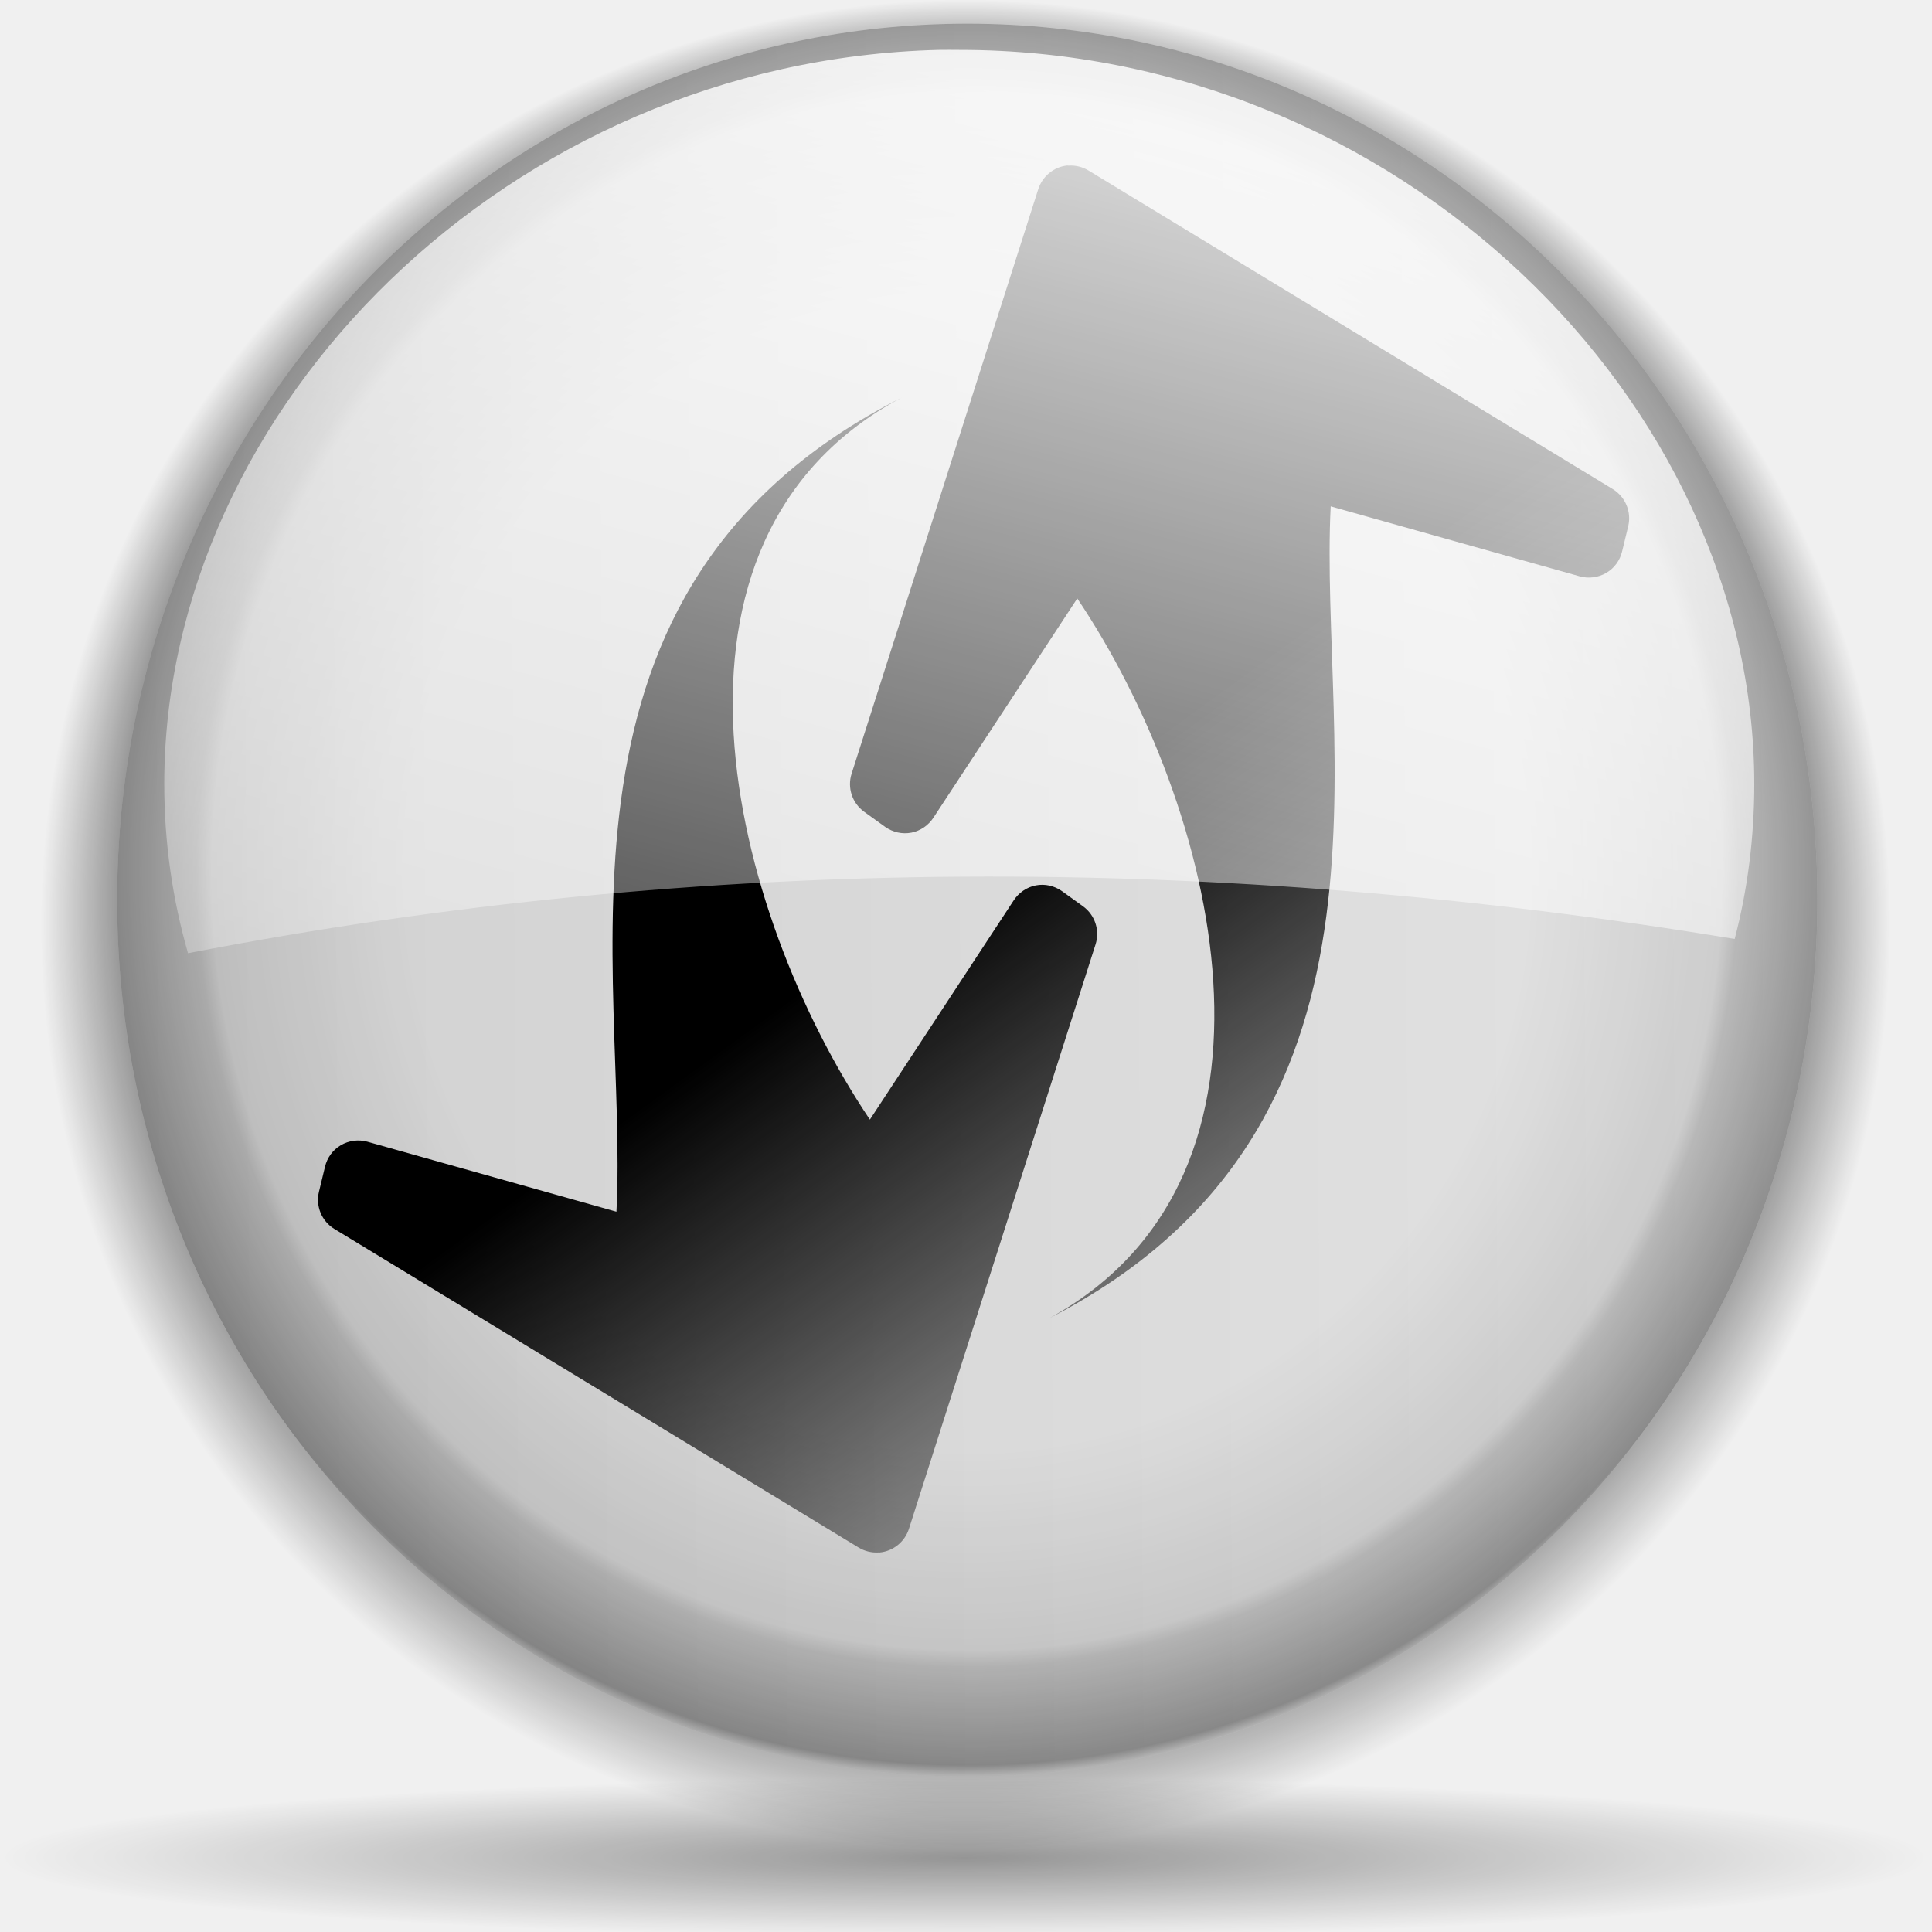
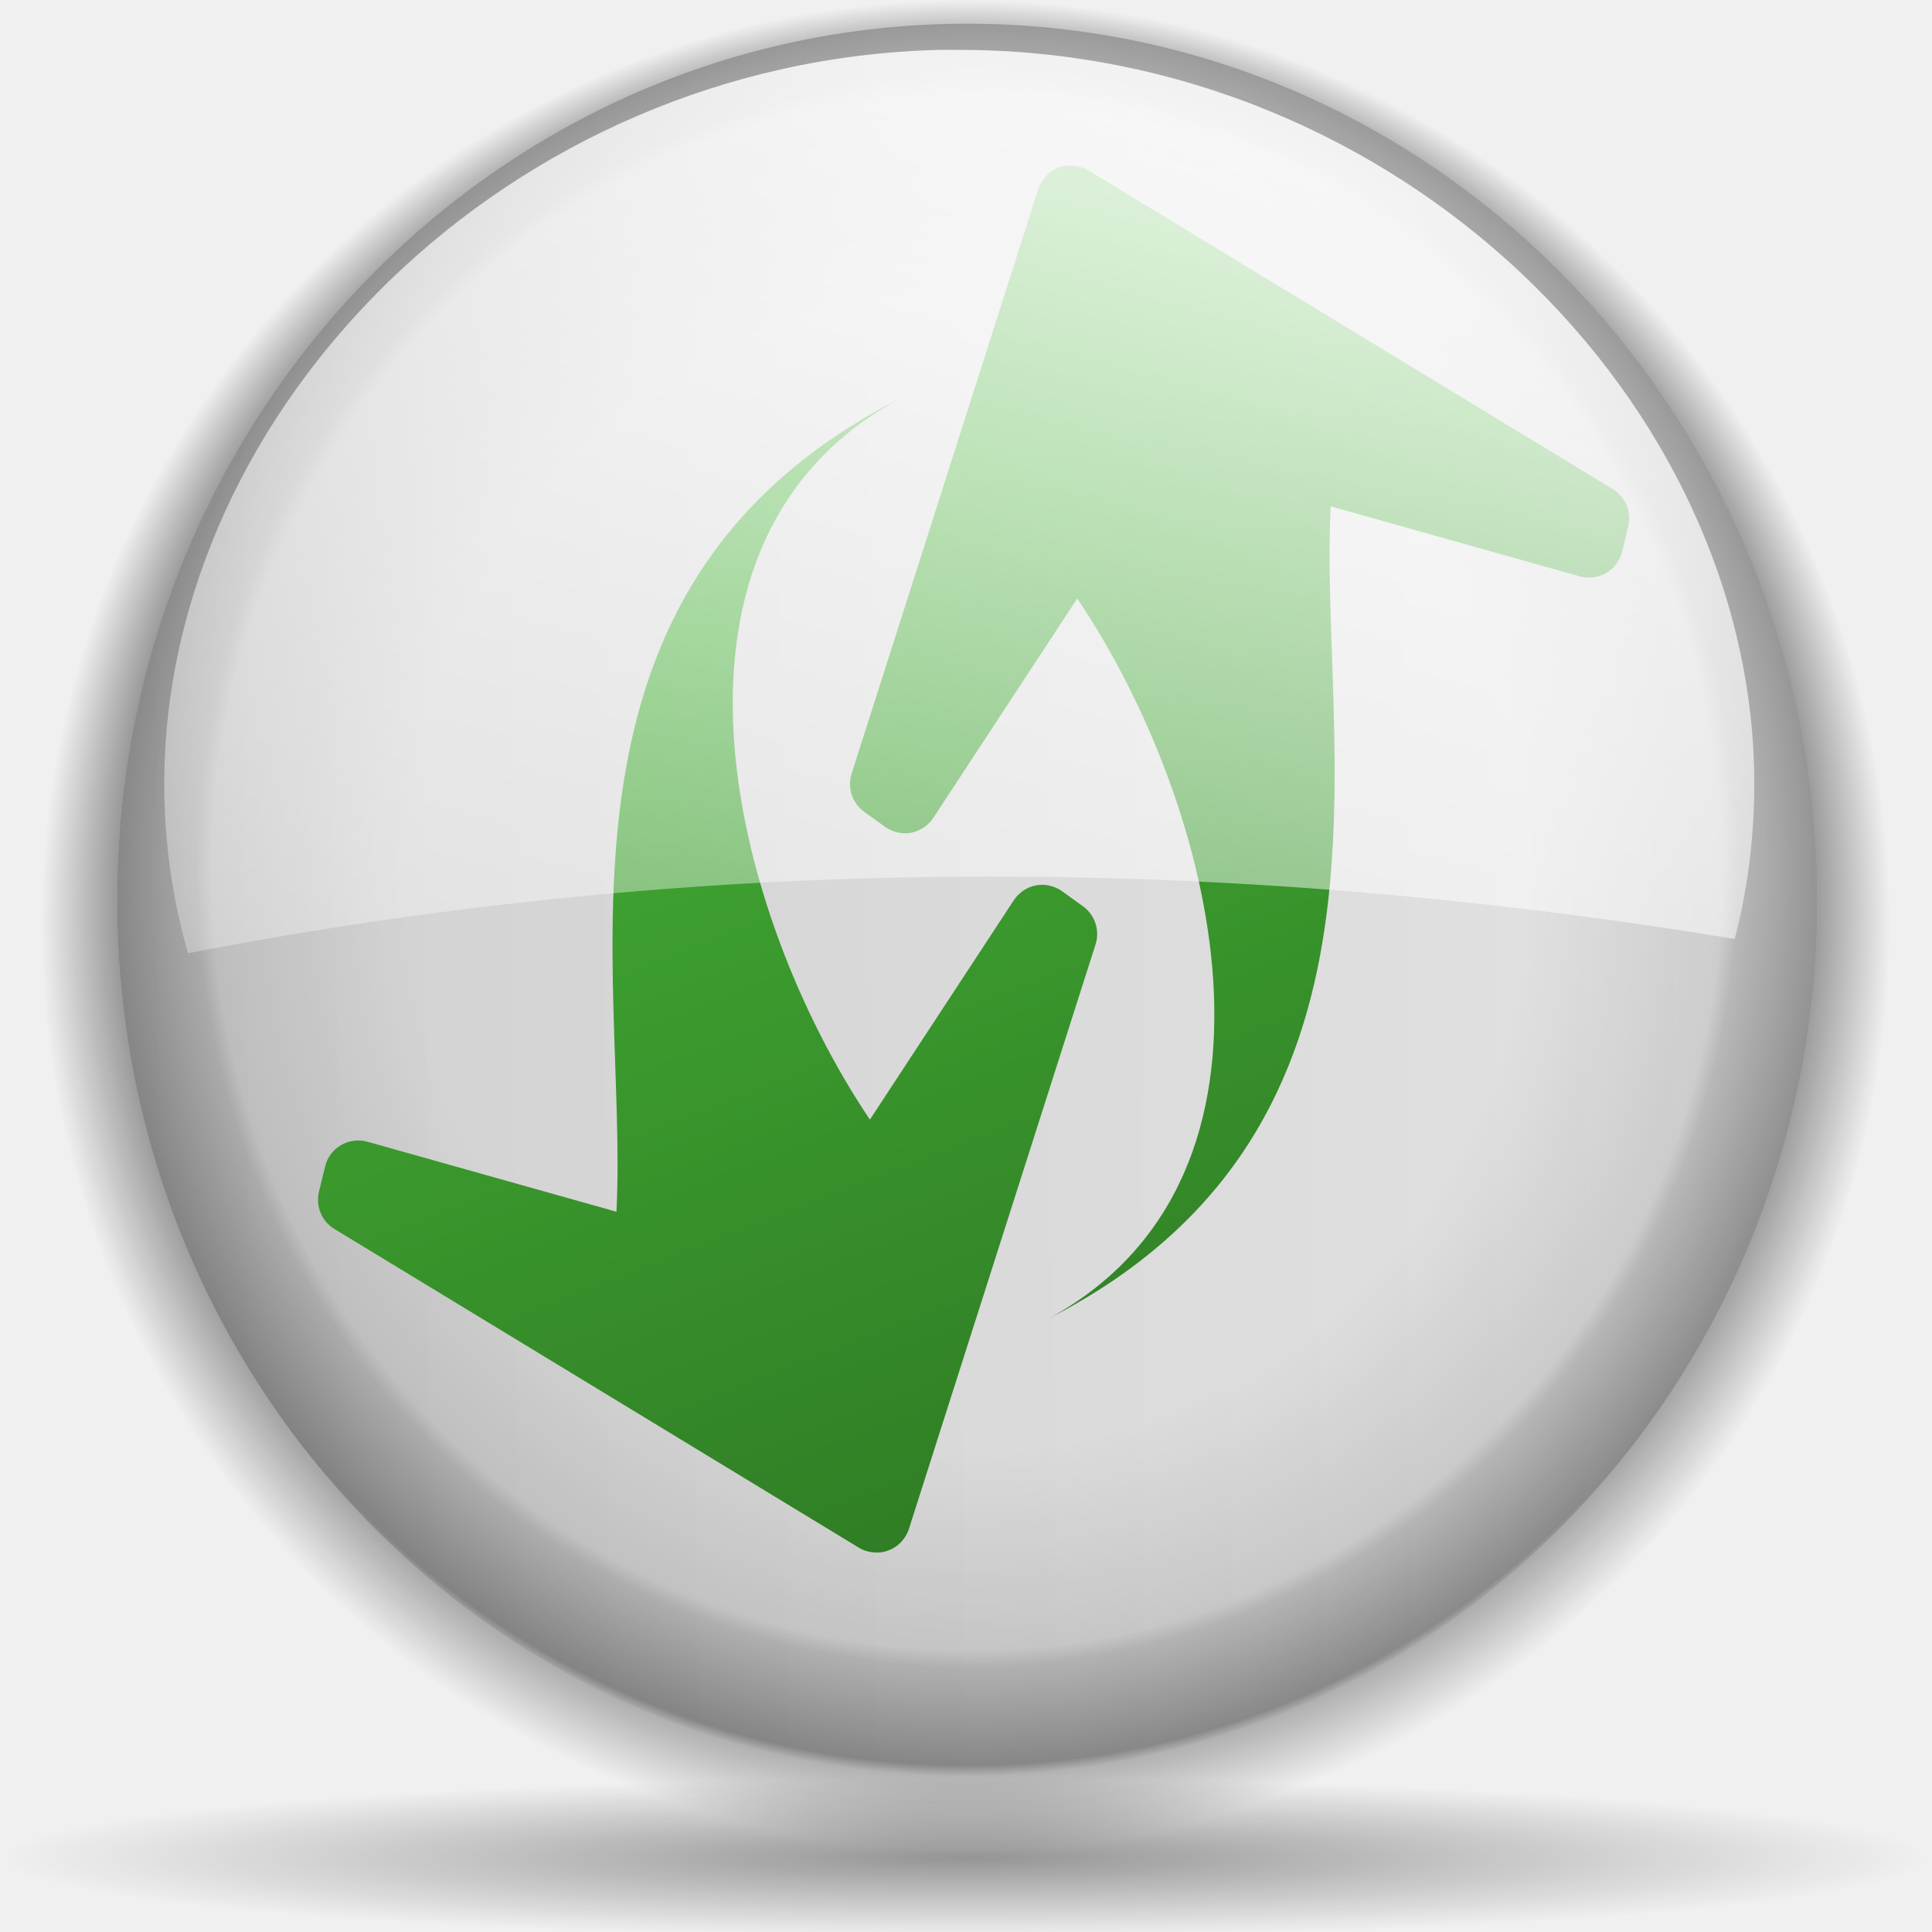
<svg xmlns="http://www.w3.org/2000/svg" xmlns:xlink="http://www.w3.org/1999/xlink" width="128" height="128" id="svg1307" version="1.0">
  <defs id="defs1309">
-     <linearGradient id="linearGradient2536">
-       <stop style="stop-color:#000000;stop-opacity:1;" offset="0" id="stop2538" />
-       <stop style="stop-color:#000000;stop-opacity:0;" offset="1" id="stop2540" />
-     </linearGradient>
    <linearGradient id="linearGradient2389">
      <stop style="stop-color:#000000;stop-opacity:0;" offset="0" id="stop2391" />
      <stop id="stop2393" offset="0.438" style="stop-color:#000000;stop-opacity:0;" />
      <stop style="stop-color:#000000;stop-opacity:0;" offset="0.566" id="stop2395" />
      <stop id="stop2423" offset="0.762" style="stop-color:#000000;stop-opacity:0.247;" />
      <stop id="stop2421" offset="0.779" style="stop-color:#000000;stop-opacity:0.498;" />
      <stop style="stop-color:#000000;stop-opacity:1;" offset="0.875" id="stop2397" />
      <stop id="stop2411" offset="0.885" style="stop-color:#000000;stop-opacity:0.498;" />
      <stop id="stop2399" offset="1" style="stop-color:#000000;stop-opacity:0;" />
    </linearGradient>
    <linearGradient id="linearGradient2362">
      <stop style="stop-color:#ffffff;stop-opacity:1;" offset="0" id="stop2364" />
      <stop style="stop-color:#ffffff;stop-opacity:0;" offset="1" id="stop2366" />
    </linearGradient>
    <linearGradient id="linearGradient2321">
      <stop style="stop-color:#c3c3c3;stop-opacity:1;" offset="0" id="stop2323" />
      <stop style="stop-color:#ffffff;stop-opacity:1;" offset="1" id="stop2325" />
    </linearGradient>
    <linearGradient id="linearGradient2287">
      <stop id="stop2299" offset="0" style="stop-color:#000000;stop-opacity:0;" />
      <stop style="stop-color:#000000;stop-opacity:0;" offset="0.438" id="stop2307" />
      <stop id="stop2309" offset="0.582" style="stop-color:#000000;stop-opacity:0;" />
      <stop style="stop-color:#000000;stop-opacity:0.498;" offset="0.764" id="stop2419" />
      <stop id="stop2303" offset="0.875" style="stop-color:#000000;stop-opacity:1;" />
      <stop style="stop-color:#000000;stop-opacity:0.498;" offset="0.918" id="stop2413" />
      <stop id="stop2417" offset="0.96" style="stop-color:#000000;stop-opacity:0;" />
      <stop style="stop-color:#000000;stop-opacity:0;" offset="1" id="stop2291" />
    </linearGradient>
    <linearGradient id="linearGradient3291">
      <stop style="stop-color:#000000;stop-opacity:1;" offset="0" id="stop3293" />
      <stop style="stop-color:#000000;stop-opacity:0;" offset="1" id="stop3295" />
    </linearGradient>
    <radialGradient xlink:href="#linearGradient3291" id="radialGradient3297" cx="63.912" cy="115.709" fx="63.912" fy="115.709" r="63.912" gradientTransform="matrix(1,0,0,0.197802,0,92.82166)" gradientUnits="userSpaceOnUse" />
    <radialGradient xlink:href="#linearGradient2287" id="radialGradient2297" cx="95.796" cy="56.932" fx="95.991" fy="39.603" r="47.119" gradientUnits="userSpaceOnUse" />
    <linearGradient xlink:href="#linearGradient2321" id="linearGradient2327" x1="-42.789" y1="82.914" x2="229.177" y2="81.155" gradientUnits="userSpaceOnUse" />
    <radialGradient xlink:href="#linearGradient2389" id="radialGradient2340" cx="59.386" cy="52.047" fx="59.386" fy="52.047" r="43.225" gradientTransform="matrix(1.165294,-9.905815e-18,-1.210432e-17,1.180294,-9.816118,-9.597466)" gradientUnits="userSpaceOnUse" />
    <linearGradient xlink:href="#linearGradient2362" id="linearGradient2401" gradientUnits="userSpaceOnUse" gradientTransform="matrix(1.258277,0,0,1.258277,-15.81564,-12.46133)" x1="74.515" y1="17.232" x2="52.588" y2="99.065" />
    <linearGradient id="linearGradient2376">
      <stop id="stop2378" offset="0" style="stop-color:#ffffff;stop-opacity:1;" />
      <stop id="stop2380" offset="1" style="stop-color:#ffffff;stop-opacity:0;" />
    </linearGradient>
    <linearGradient xlink:href="#linearGradient2376" id="linearGradient2616" gradientUnits="userSpaceOnUse" gradientTransform="translate(57.89265,-109.1629)" x1="25.975" y1="23.302" x2="22.947" y2="34.604" />
-     <linearGradient xlink:href="#linearGradient2536" id="linearGradient2542" x1="-57.841" y1="-53.989" x2="-9.618" y2="8.481" gradientUnits="userSpaceOnUse" gradientTransform="matrix(0.696841,2.08441e-2,-2.08441e-2,0.696841,100.9185,98.22623)" />
+     <linearGradient xlink:href="#linearGradient2403" id="linearGradient2542" x1="-15.059" y1="33.517" x2="-67.532" y2="-90.199" gradientUnits="userSpaceOnUse" gradientTransform="matrix(0.696841,2.08441e-2,-2.08441e-2,0.696841,100.9185,98.22623)" />
+     <linearGradient gradientTransform="matrix(1.065955,0,0,1.065955,-4.218613,-1.697485)" gradientUnits="userSpaceOnUse" y2="22.203" x2="33.355" y1="99.59" x1="97.125" id="linearGradient2409" xlink:href="#linearGradient2403" />
+     <linearGradient id="linearGradient2403">
+       <stop id="stop2405" offset="0" style="stop-color:#28691f;stop-opacity:1;" />
+       <stop id="stop2407" offset="1" style="stop-color:#42ad33;stop-opacity:1;" />
+     </linearGradient>
+     <radialGradient xlink:href="#linearGradient2287" id="radialGradient1603" gradientUnits="userSpaceOnUse" cx="95.796" cy="56.932" fx="95.991" fy="39.603" r="47.119" />
+     <radialGradient xlink:href="#linearGradient3291" id="radialGradient1605" gradientUnits="userSpaceOnUse" gradientTransform="matrix(1,0,0,0.197802,0,92.82166)" cx="63.912" cy="115.709" fx="63.912" fy="115.709" r="63.912" />
+     <linearGradient xlink:href="#linearGradient2321" id="linearGradient1607" gradientUnits="userSpaceOnUse" x1="-42.789" y1="82.914" x2="229.177" y2="81.155" />
+     <radialGradient xlink:href="#linearGradient2389" id="radialGradient1609" gradientUnits="userSpaceOnUse" gradientTransform="matrix(1.165294,-9.905815e-18,-1.210432e-17,1.180294,-9.816118,-9.597466)" cx="59.386" cy="52.047" fx="59.386" fy="52.047" r="43.225" />
+     <linearGradient xlink:href="#linearGradient2362" id="linearGradient1611" gradientUnits="userSpaceOnUse" gradientTransform="matrix(1.258277,0,0,1.258277,-15.81564,-12.46133)" x1="74.515" y1="17.232" x2="52.588" y2="99.065" />
  </defs>
  <g id="layer1">
    <path style="opacity:0.389;fill:url(#radialGradient2297);fill-opacity:1;fill-rule:nonzero;stroke:none;stroke-width:0.712;stroke-linecap:square;stroke-linejoin:miter;stroke-miterlimit:4;stroke-dasharray:none;stroke-dashoffset:4;stroke-opacity:1" id="path1410" d="M 142.915 56.932 A 47.119 47.119 0 1 1  48.677,56.932 A 47.119 47.119 0 1 1  142.915 56.932 z" transform="matrix(1.354468,0,0,1.354468,-65.79139,-14.906)" />
    <path id="path2276" d="M 50.893,3.281 L 50.893,0.487 L 50.893,3.281 z " style="fill:#ffffff;fill-opacity:0.757;fill-rule:nonzero;stroke:none;stroke-width:0.5;stroke-linecap:round;stroke-linejoin:round;stroke-miterlimit:4;stroke-dasharray:none;stroke-dashoffset:4;stroke-opacity:1" />
    <path style="opacity:0.381;fill:url(#radialGradient3297);fill-opacity:1.0;fill-rule:nonzero;stroke:none;stroke-width:0;stroke-linecap:round;stroke-linejoin:round;stroke-miterlimit:4;stroke-dasharray:none;stroke-dashoffset:4;stroke-opacity:1" id="path3289" d="M 127.824 115.709 A 63.912 12.642 0 1 1  0,115.709 A 63.912 12.642 0 1 1  127.824 115.709 z" transform="matrix(1,0,0,0.416667,0,74.87151)" />
    <path style="opacity:1;fill:url(#linearGradient2327);fill-opacity:1;fill-rule:nonzero;stroke:none;stroke-width:0.712;stroke-linecap:square;stroke-linejoin:miter;stroke-miterlimit:4;stroke-dasharray:none;stroke-dashoffset:4;stroke-opacity:1" id="path2311" d="M 102.611 53.232 A 43.225 43.809 0 1 1  16.161,53.232 A 43.225 43.809 0 1 1  102.611 53.232 z" transform="matrix(1.303016,0,0,1.325387,-13.29675,-10.91954)" />
    <path transform="matrix(1.303016,0,0,1.325387,-13.29675,-10.91954)" d="M 102.611 53.232 A 43.225 43.809 0 1 1  16.161,53.232 A 43.225 43.809 0 1 1  102.611 53.232 z" id="path2338" style="opacity:0.381;fill:url(#radialGradient2340);fill-opacity:1;fill-rule:nonzero;stroke:none;stroke-width:0.712;stroke-linecap:square;stroke-linejoin:miter;stroke-miterlimit:4;stroke-dasharray:none;stroke-dashoffset:4;stroke-opacity:1" />
-     <path style="fill:url(#linearGradient2542);fill-opacity:1;fill-rule:evenodd;stroke:none;stroke-width:1.984px;stroke-linecap:butt;stroke-linejoin:miter;stroke-opacity:1" d="M 70.682,10.967 C 69.8,11.067 69.054,11.691 68.783,12.545 L 56.422,51.255 C 56.122,52.192 56.461,53.215 57.261,53.787 L 58.648,54.787 C 59.152,55.141 59.777,55.283 60.381,55.166 C 60.984,55.048 61.515,54.68 61.849,54.164 L 71.372,39.649 C 80.542,53.298 86.831,77.777 69.576,87.306 C 94.048,74.705 87.351,49.345 88.163,33.547 L 104.654,38.182 C 105.249,38.35 105.895,38.265 106.427,37.951 C 106.959,37.638 107.331,37.123 107.472,36.522 L 107.87,34.878 C 108.106,33.921 107.695,32.921 106.854,32.406 L 72.111,11.293 C 71.721,11.057 71.268,10.945 70.813,10.971 C 70.809,10.971 70.795,10.97 70.791,10.97 C 70.773,10.969 70.744,10.968 70.726,10.968 C 70.712,10.97 70.696,10.966 70.682,10.967 z M 59.717,26.354 C 34.9,38.904 41.657,64.418 40.841,80.279 L 24.35,75.644 C 23.756,75.476 23.11,75.561 22.578,75.874 C 22.046,76.188 21.674,76.702 21.532,77.303 L 21.134,78.948 C 20.898,79.905 21.309,80.905 22.15,81.419 L 56.893,102.533 C 57.283,102.768 57.736,102.881 58.191,102.855 C 58.195,102.855 58.209,102.855 58.213,102.855 C 58.231,102.856 58.26,102.858 58.278,102.857 C 59.179,102.772 59.946,102.148 60.222,101.281 L 72.583,62.571 C 72.883,61.634 72.543,60.611 71.743,60.039 L 70.356,59.039 C 69.853,58.685 69.228,58.542 68.624,58.66 C 68.02,58.778 67.489,59.146 67.155,59.662 L 57.632,74.177 C 48.41,60.45 42.091,35.765 59.717,26.354 z M 69.333,87.43 C 69.217,87.492 69.096,87.554 68.978,87.615 C 69.095,87.557 69.217,87.488 69.333,87.43 z " id="path11619" />
+     <path style="fill:url(#linearGradient2542);fill-opacity:1.0;fill-rule:evenodd;stroke:none;stroke-width:1.984px;stroke-linecap:butt;stroke-linejoin:miter;stroke-opacity:1" d="M 70.682,10.967 C 69.8,11.067 69.054,11.691 68.783,12.545 L 56.422,51.255 C 56.122,52.192 56.461,53.215 57.261,53.787 L 58.648,54.787 C 59.152,55.141 59.777,55.283 60.381,55.166 C 60.984,55.048 61.515,54.68 61.849,54.164 L 71.372,39.649 C 80.542,53.298 86.831,77.777 69.576,87.306 C 94.048,74.705 87.351,49.345 88.163,33.547 L 104.654,38.182 C 105.249,38.35 105.895,38.265 106.427,37.951 C 106.959,37.638 107.331,37.123 107.472,36.522 L 107.87,34.878 C 108.106,33.921 107.695,32.921 106.854,32.406 L 72.111,11.293 C 71.721,11.057 71.268,10.945 70.813,10.971 C 70.809,10.971 70.795,10.97 70.791,10.97 C 70.773,10.969 70.744,10.968 70.726,10.968 C 70.712,10.97 70.696,10.966 70.682,10.967 z M 59.717,26.354 C 34.9,38.904 41.657,64.418 40.841,80.279 L 24.35,75.644 C 23.756,75.476 23.11,75.561 22.578,75.874 C 22.046,76.188 21.674,76.702 21.532,77.303 L 21.134,78.948 C 20.898,79.905 21.309,80.905 22.15,81.419 L 56.893,102.533 C 57.283,102.768 57.736,102.881 58.191,102.855 C 58.195,102.855 58.209,102.855 58.213,102.855 C 58.231,102.856 58.26,102.858 58.278,102.857 C 59.179,102.772 59.946,102.148 60.222,101.281 L 72.583,62.571 C 72.883,61.634 72.543,60.611 71.743,60.039 L 70.356,59.039 C 69.853,58.685 69.228,58.542 68.624,58.66 C 68.02,58.778 67.489,59.146 67.155,59.662 L 57.632,74.177 C 48.41,60.45 42.091,35.765 59.717,26.354 z M 69.333,87.43 C 69.217,87.492 69.096,87.554 68.978,87.615 C 69.095,87.557 69.217,87.488 69.333,87.43 z " id="path11619" />
    <path style="opacity:0.844;fill:url(#linearGradient2401);fill-opacity:1;fill-rule:nonzero;stroke:none;stroke-width:0.712;stroke-linecap:square;stroke-linejoin:miter;stroke-miterlimit:4;stroke-dashoffset:4;stroke-opacity:1" d="M 62.198,3.306 C 33.749,4.018 10.883,26.987 10.883,51.947 C 10.883,55.81 11.425,59.568 12.456,63.153 C 46.781,56.507 80.911,56.589 114.927,62.21 C 115.79,58.914 116.225,55.47 116.225,51.947 C 116.225,26.591 92.65,3.306 63.574,3.306 C 63.12,3.306 62.649,3.295 62.198,3.306 z " id="path2342" />
    <path id="path2592" d="M 109.517,-105.882 L 109.517,-108.676 L 109.517,-105.882 z " style="fill:#ffffff;fill-opacity:0.757;fill-rule:nonzero;stroke:none;stroke-width:0.5;stroke-linecap:round;stroke-linejoin:round;stroke-miterlimit:4;stroke-dasharray:none;stroke-dashoffset:4;stroke-opacity:1" />
    <path style="fill:url(#linearGradient2616);fill-opacity:1;fill-rule:evenodd;stroke:none;stroke-width:1px;stroke-linecap:butt;stroke-linejoin:miter;stroke-opacity:1" d="M 103.893,-64.163 L 73.893,-85.163 C 66.911,-89.194 65.22,-78.156 67.799,-74.771 L 64.693,-79.74 C 63.353,-81.443 63.265,-83.216 64.474,-85.015 L 65.968,-87.24 C 66.73,-88.363 67.911,-89.135 69.249,-89.365 C 70.587,-89.595 71.968,-89.263 73.061,-88.459 L 103.736,-65.49 L 103.893,-64.163 z " id="path2407" />
  </g>
</svg>
